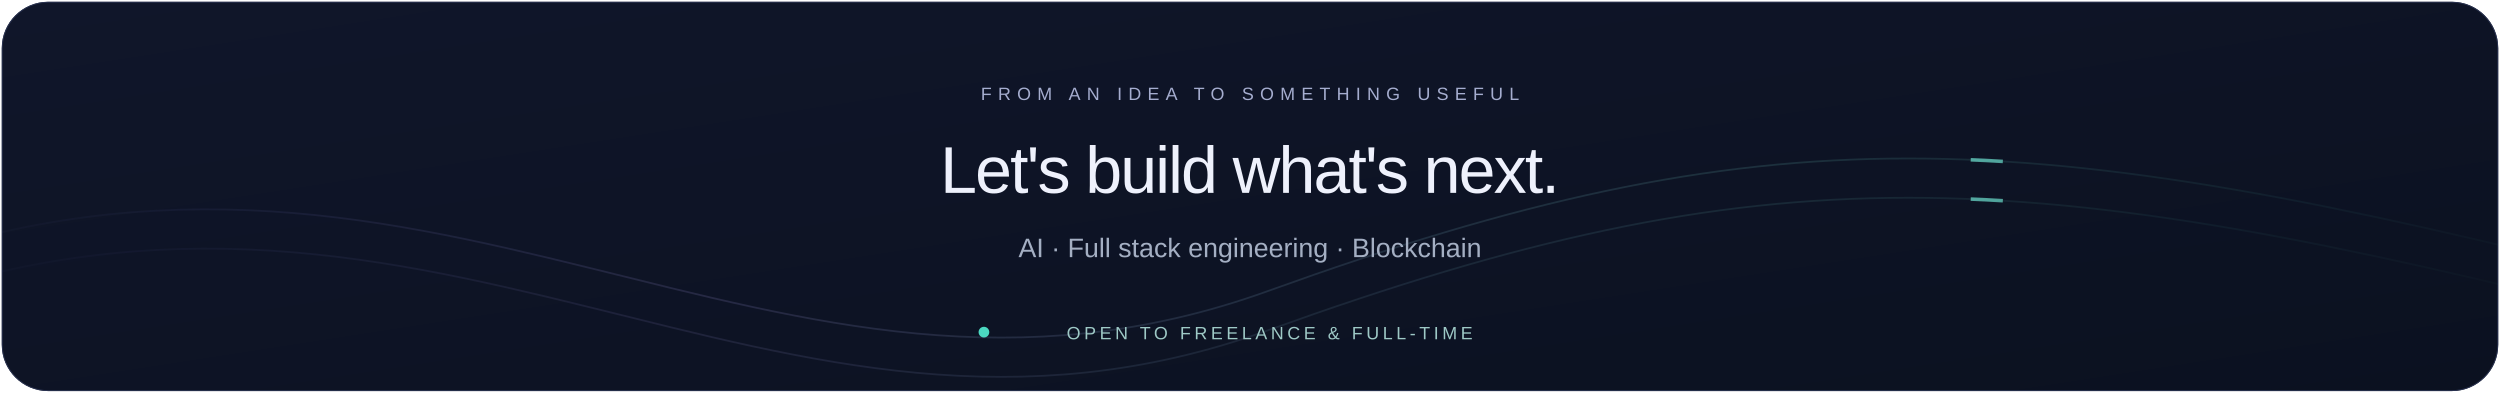
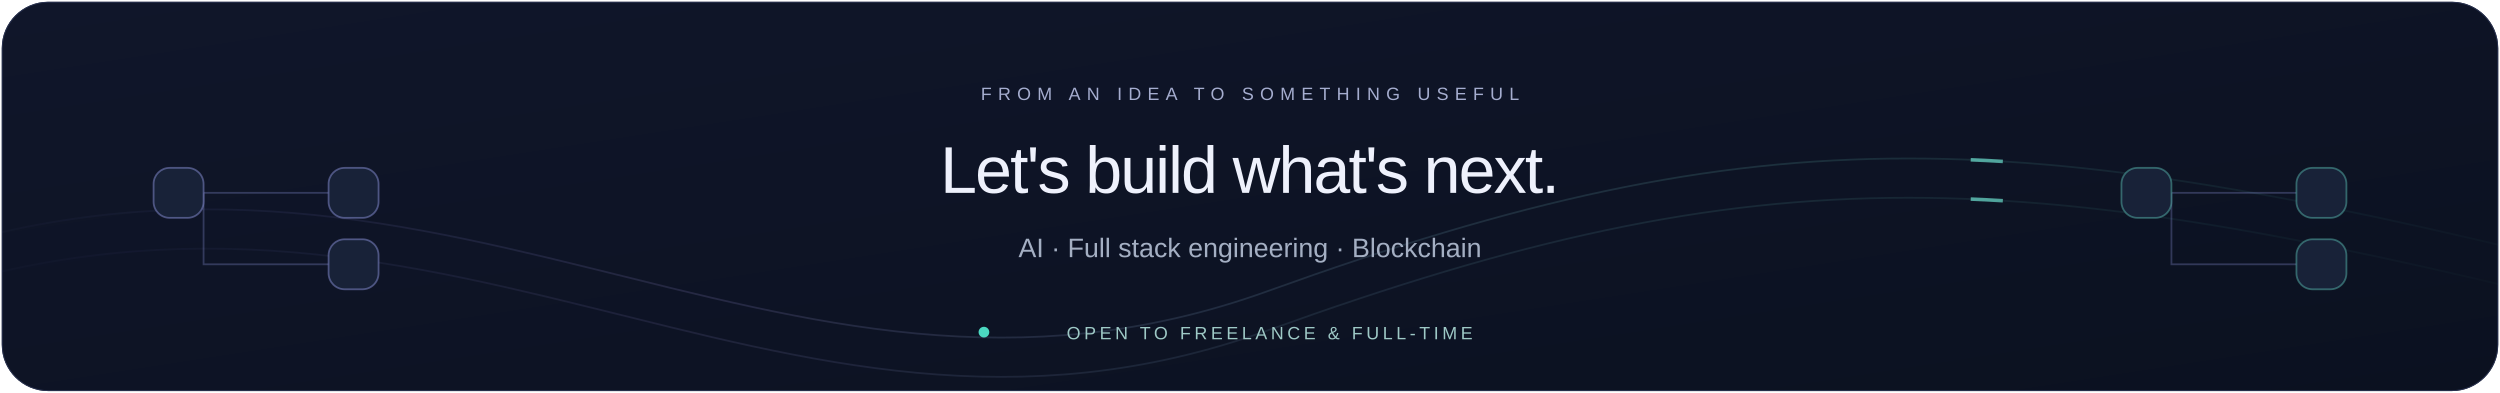
<svg xmlns="http://www.w3.org/2000/svg" width="1400" height="220" viewBox="0 0 1400 220" role="img" aria-labelledby="title desc">
  <defs>
    <linearGradient id="bg" x2="1" y2="1">
      <stop stop-color="#10162a" />
      <stop offset="1" stop-color="#0b1120" />
    </linearGradient>
    <linearGradient id="flow">
      <stop stop-color="#818cf8" stop-opacity="0" />
      <stop offset=".3" stop-color="#a79be6" />
      <stop offset=".7" stop-color="#6ccbbf" />
      <stop offset="1" stop-color="#4bd8c1" stop-opacity="0" />
    </linearGradient>
    <clipPath id="bounds">
      <rect x="1" y="1" width="1398" height="218" rx="26" />
    </clipPath>
  </defs>
  <style>
    .signal{stroke-dasharray:18 1190;animation:flow 14s linear infinite}.second{animation-delay:-7s}
    .pulse{animation:breathe 6s ease-in-out infinite}
+     .node{animation:breathe 7s ease-in-out infinite}.node.second{animation-delay:-3.5s}
    @keyframes flow{to{stroke-dashoffset:-1208}}@keyframes breathe{50%{opacity:.4}}
-     @media(prefers-reduced-motion:reduce){.signal,.pulse{animation:none}}
+     @media(prefers-reduced-motion:reduce){.signal,.pulse,.node{animation:none}}
  </style>
  <g clip-path="url(#bounds)">
    <rect x="1" y="1" width="1398" height="218" rx="26" fill="url(#bg)" stroke="#2b3453" />
    <path d="M-80 155C240 30 430 264 710 163S1130 68 1480 157" fill="none" stroke="url(#flow)" stroke-opacity=".16" />
    <path d="M-80 177C240 52 430 286 710 185S1130 90 1480 179" fill="none" stroke="url(#flow)" stroke-opacity=".12" />
    <path class="signal" d="M-80 155C240 30 430 264 710 163S1130 68 1480 157" fill="none" stroke="url(#flow)" stroke-width="2" />
    <path class="signal second" d="M-80 177C240 52 430 286 710 185S1130 90 1480 179" fill="none" stroke="url(#flow)" stroke-width="2" />
+     <g fill="none" stroke="#a5adff" stroke-opacity=".25">
+       <path d="M114 108h70m-70 0v40h70M1216 108h70m-70 0v40h70" />
+     </g>
+     <g class="node" fill="#182238" stroke="#a5adff" stroke-opacity=".4">
+       <rect x="86" y="94" width="28" height="28" rx="9" />
+       <rect x="184" y="94" width="28" height="28" rx="9" />
+       <rect x="184" y="134" width="28" height="28" rx="9" />
+     </g>
+     <g class="node second" fill="#182238" stroke="#68dacb" stroke-opacity=".4">
+       <rect x="1188" y="94" width="28" height="28" rx="9" />
+       <rect x="1286" y="94" width="28" height="28" rx="9" />
+       <rect x="1286" y="134" width="28" height="28" rx="9" />
+     </g>
    <g text-anchor="middle" font-family="Segoe UI,Arial,sans-serif">
      <text x="700" y="56" fill="#a5adcf" font-size="10" letter-spacing="3.5">FROM AN IDEA TO SOMETHING USEFUL</text>
      <text x="700" y="108" fill="#eef1fc" font-size="37" font-weight="500" letter-spacing="-1">Let's build what's next.</text>
      <text x="700" y="144" fill="#a4afc3" font-size="15">AI · Full stack engineering · Blockchain</text>
      <circle class="pulse" cx="551" cy="186" r="3" fill="#4bd8c1" />
      <text x="711" y="190" fill="#9ec9c6" font-size="10" letter-spacing="2">OPEN TO FREELANCE &amp; FULL-TIME</text>
    </g>
  </g>
</svg>
